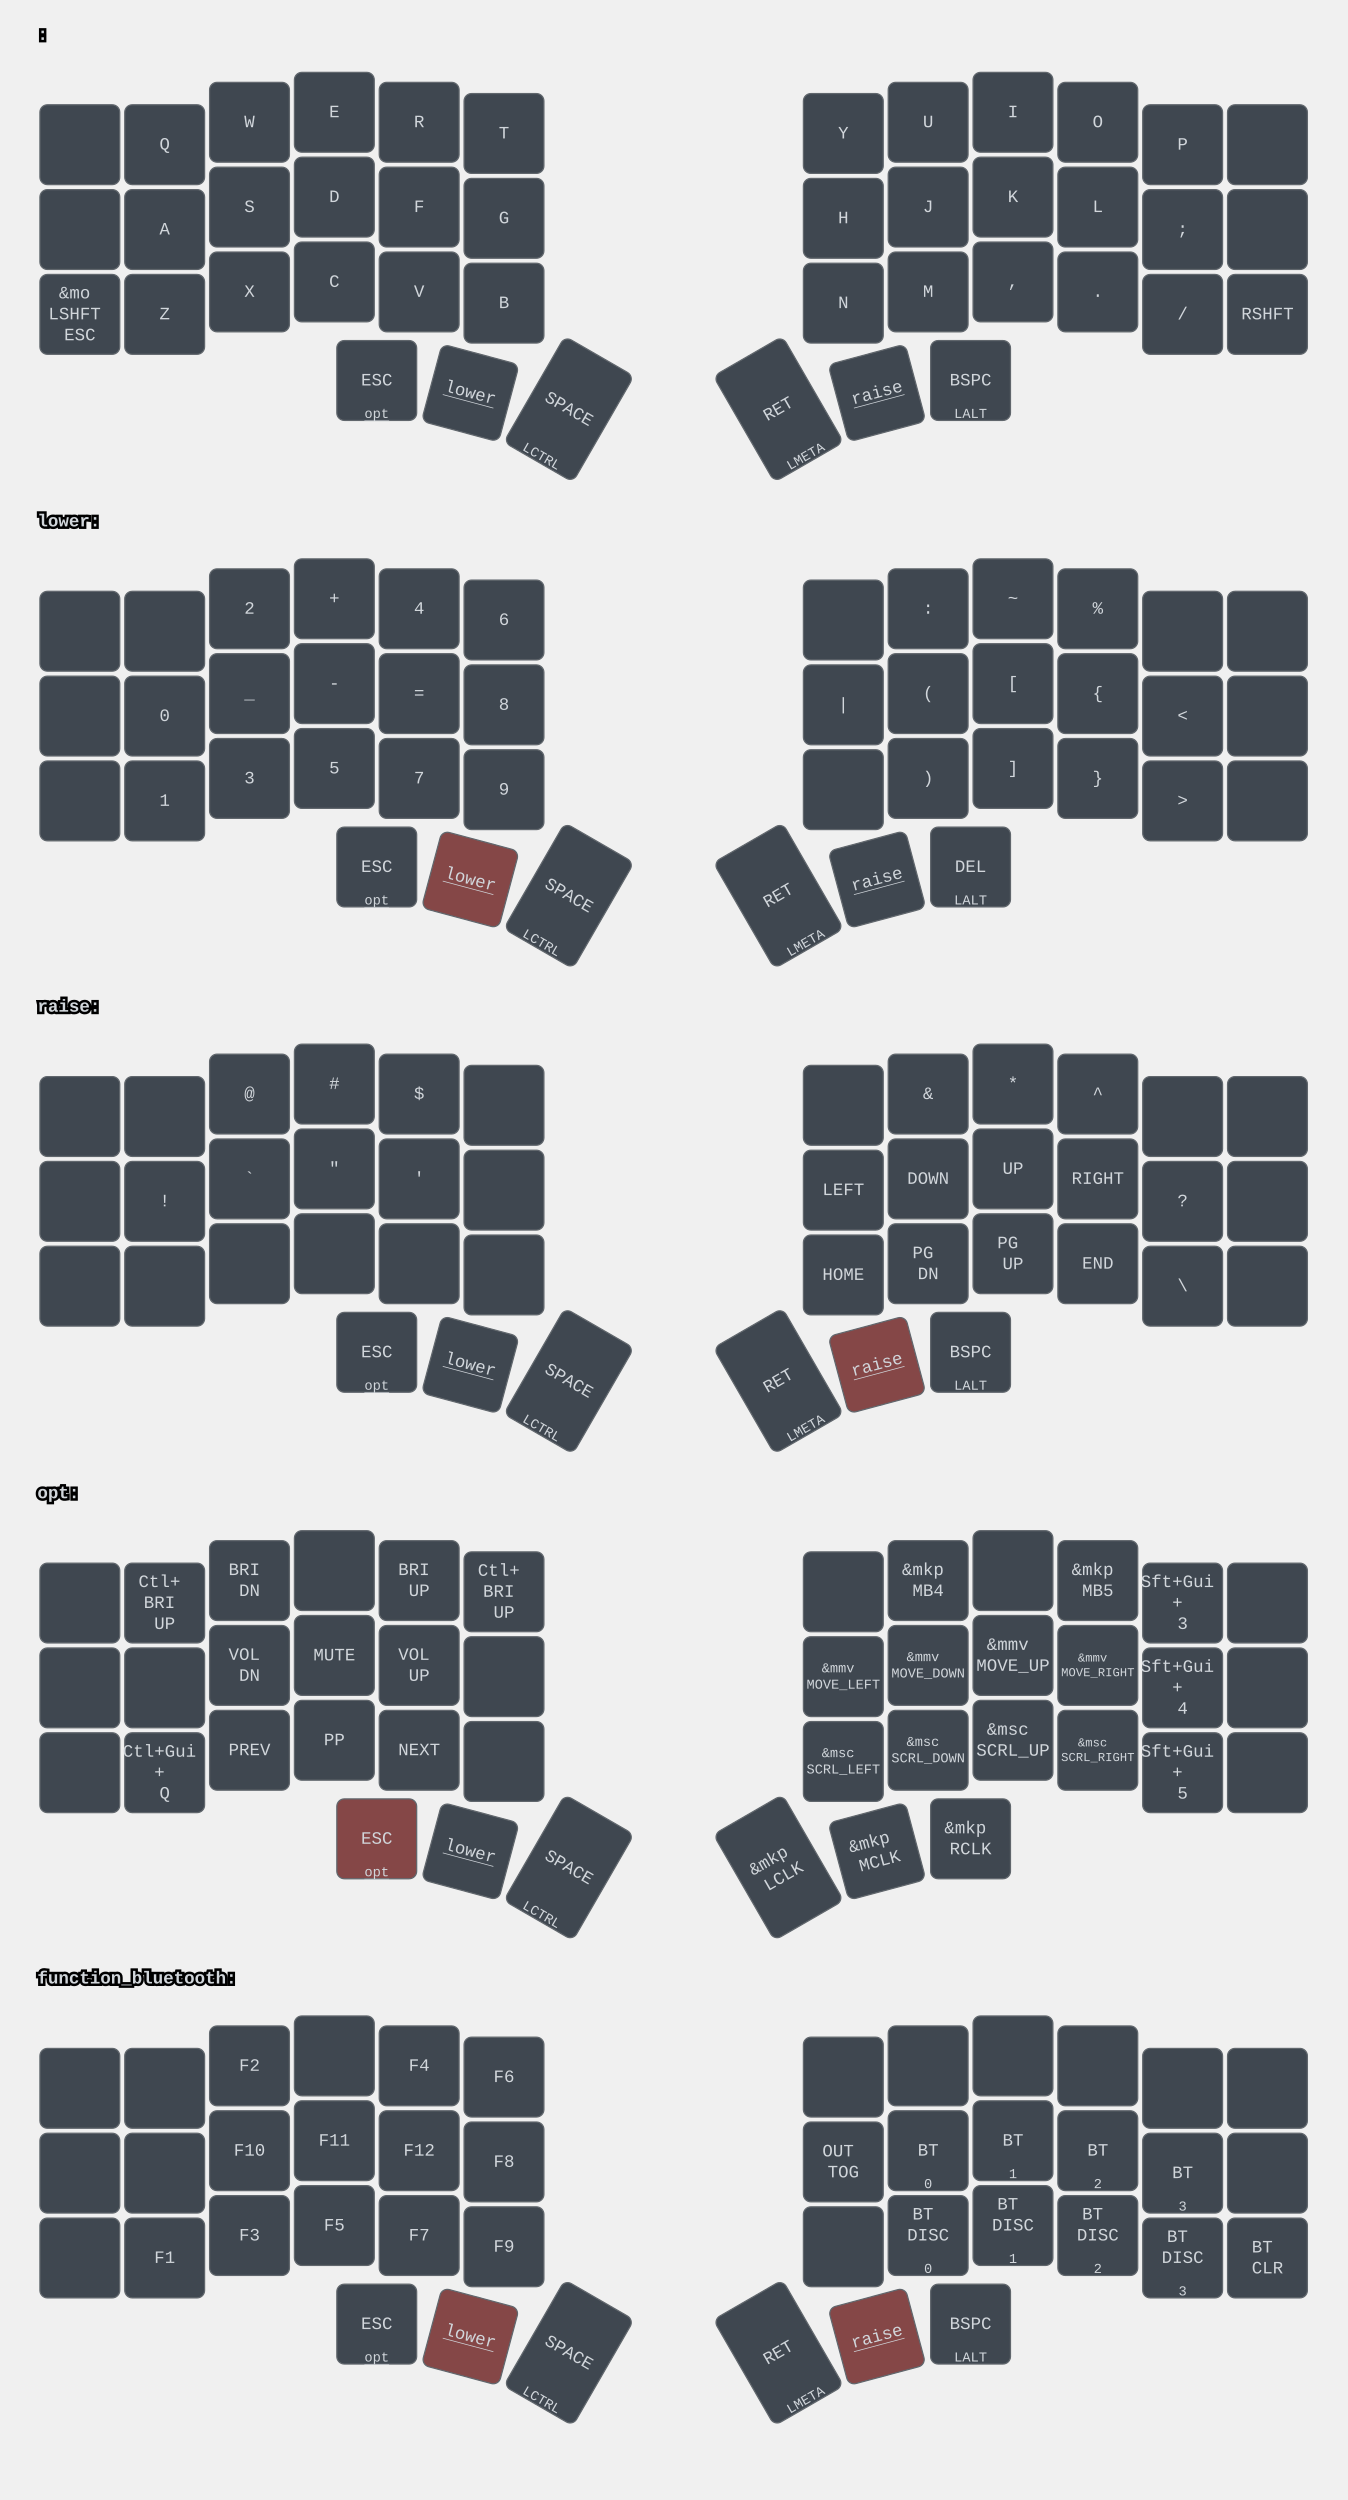
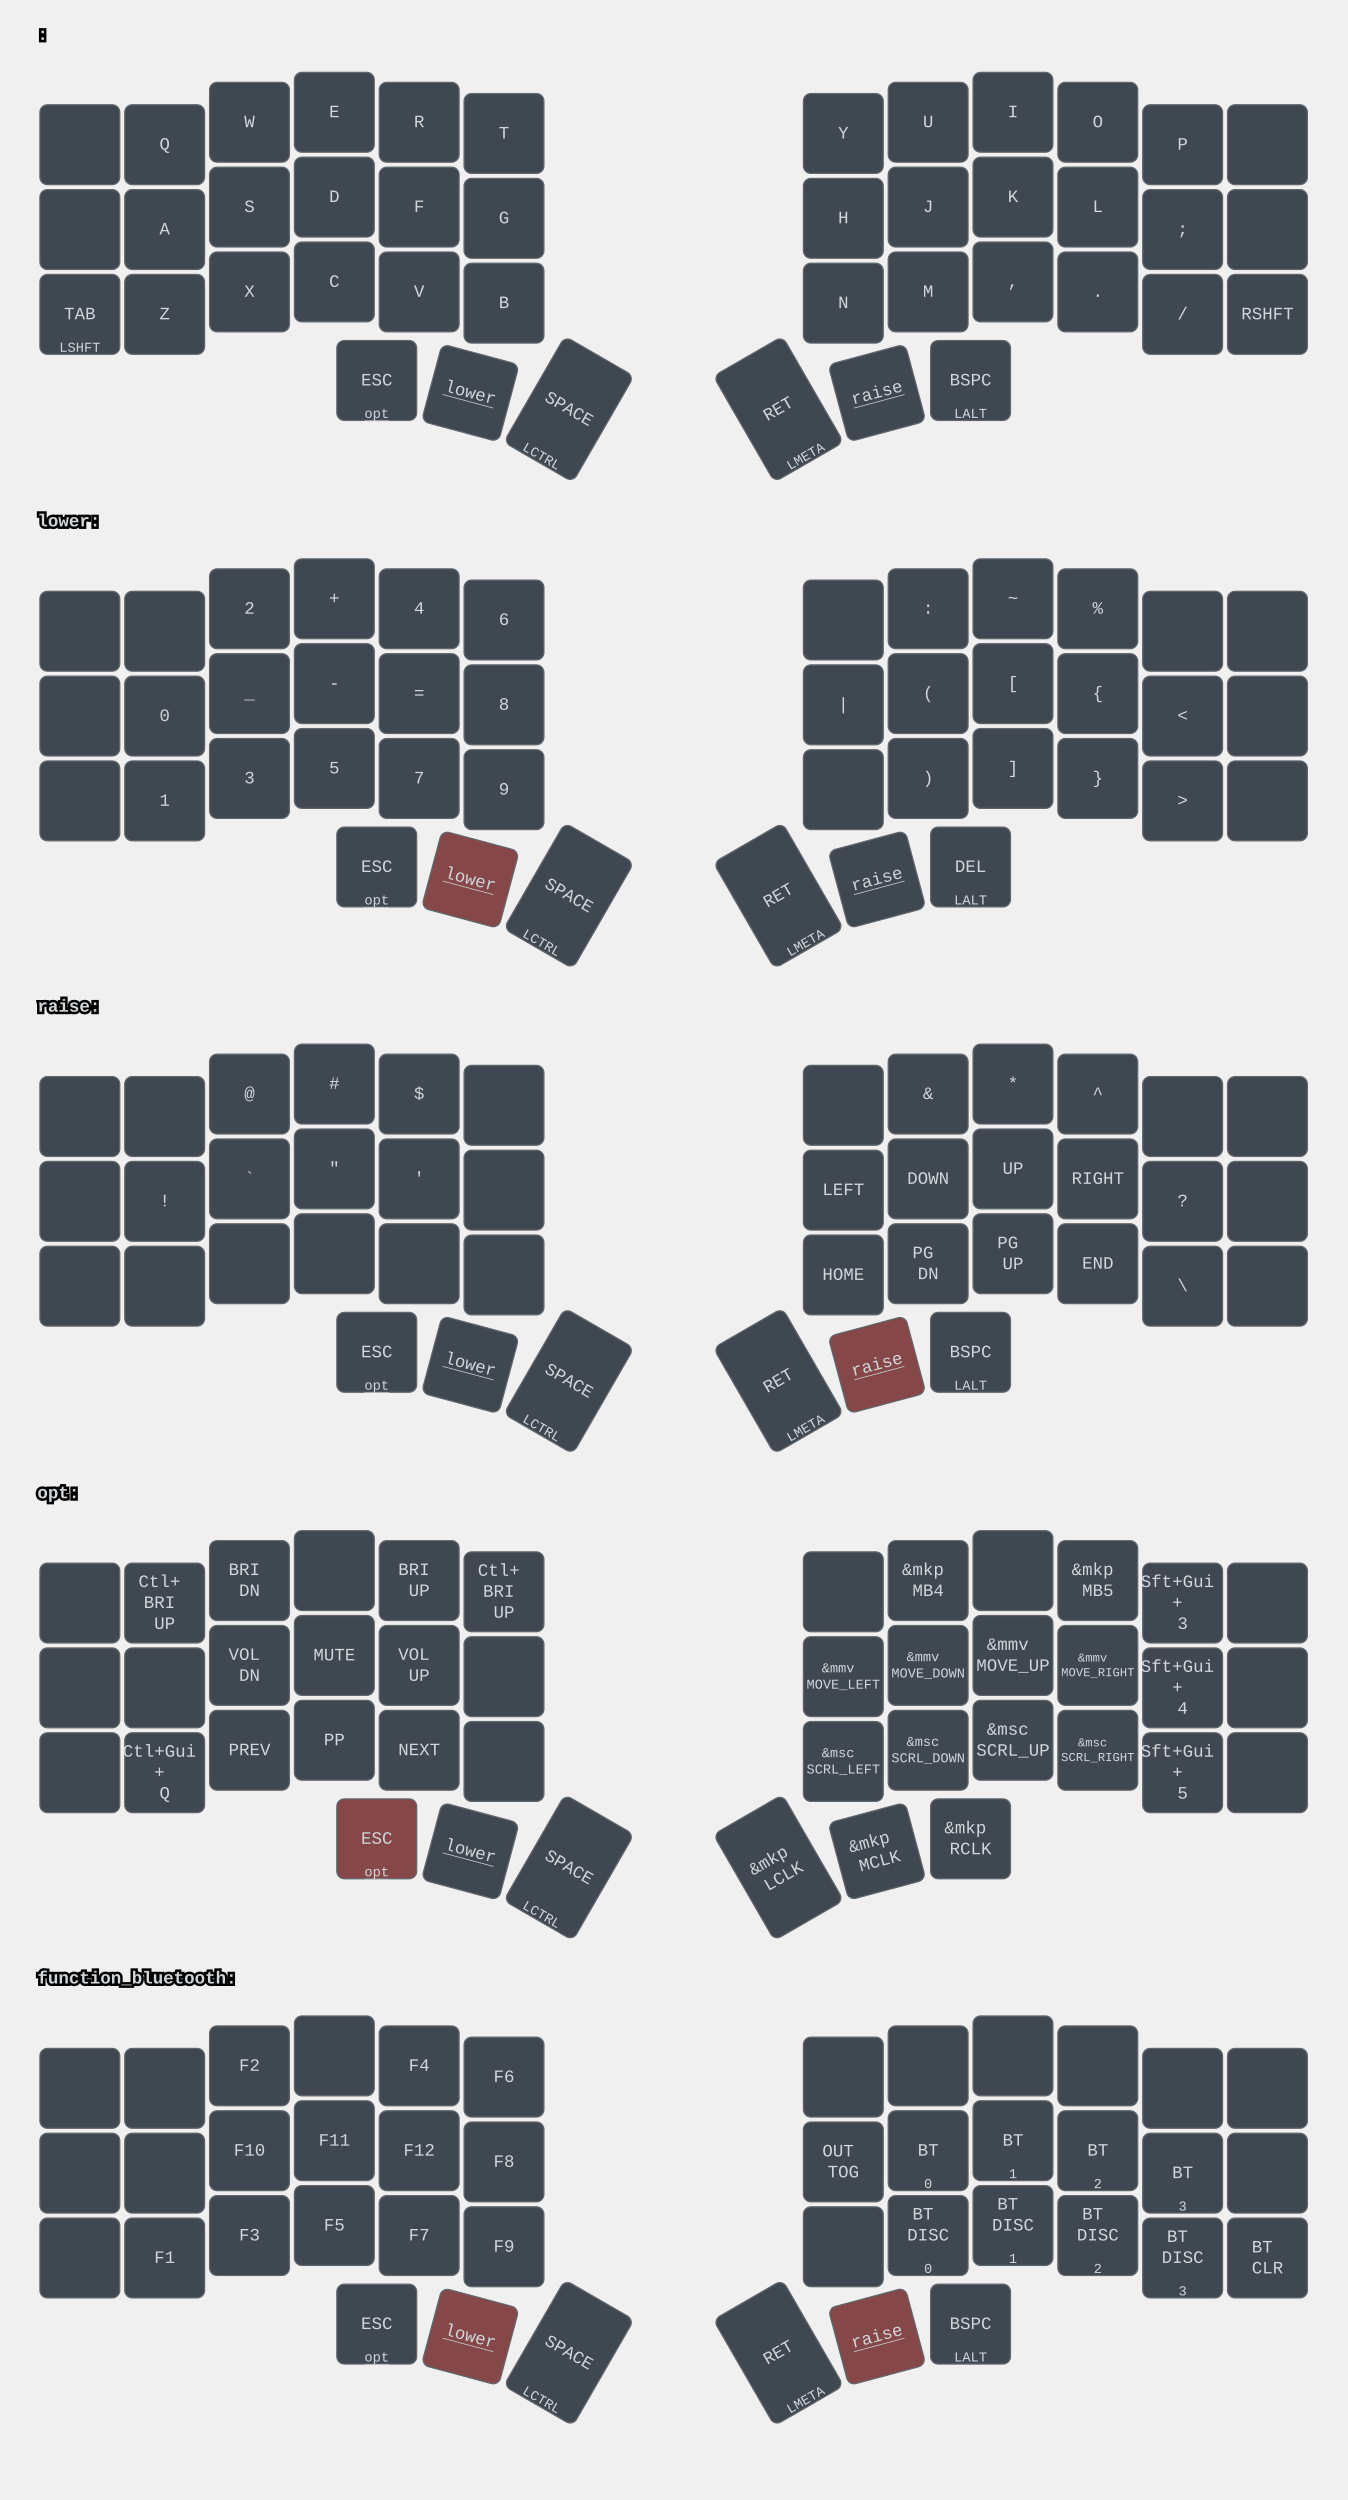
<svg xmlns="http://www.w3.org/2000/svg" width="1080" height="2004" viewBox="0 0 1080 2004" class="keymap">
  <style>/* inherit to force styles through use tags */
svg path {
    fill: inherit;
}

/* font and background color specifications */
svg.keymap {
    font-family: SFMono-Regular,Consolas,Liberation Mono,Menlo,monospace;
    font-size: 14px;
    font-kerning: normal;
    text-rendering: optimizeLegibility;
    fill: #24292e;
}

/* default key styling */
rect.key {
    fill: #f6f8fa;
}

rect.key, rect.combo {
    stroke: #c9cccf;
    stroke-width: 1;
}

/* default key side styling, only used is draw_key_sides is set */
rect.side {
    filter: brightness(90%);
}

/* color accent for combo boxes */
rect.combo, rect.combo-separate {
    fill: #cdf;
}

/* color accent for held keys */
rect.held, rect.combo.held {
    fill: #fdd;
}

/* color accent for ghost (optional) keys */
rect.ghost, rect.combo.ghost {
    stroke-dasharray: 4, 4;
    stroke-width: 2;
}

text {
    text-anchor: middle;
    dominant-baseline: middle;
}

/* styling for layer labels */
text.label {
    font-weight: bold;
    text-anchor: start;
    stroke: white;
    stroke-width: 4;
    paint-order: stroke;
}

/* styling for optional footer */
text.footer {
    text-anchor: end;
    dominant-baseline: auto;
    stroke: white;
    stroke-width: 4;
    paint-order: stroke;
}

/* styling for combo tap, and key non-tap label text */
text.combo, text.hold, text.shifted, text.left, text.right {
    font-size: 11px;
}

text.hold {
    text-anchor: middle;
    dominant-baseline: auto;
}

text.shifted {
    text-anchor: middle;
    dominant-baseline: hanging;
}

text.left {
    text-anchor: start;
}

text.right {
    text-anchor: end;
}

text.layer-activator {
    text-decoration: underline;
}

/* styling for hold/shifted label text in combo box */
text.combo.hold, text.combo.shifted, text.combo.left, text.combo.right {
    font-size: 8px;
}

/* lighter symbol for transparent keys */
text.trans {
    fill: #7b7e81;
}

/* styling for combo dendrons */
path.combo {
    stroke-width: 1;
    stroke: gray;
    fill: none;
}

/* Start Tabler Icons Cleanup */
/* cannot use height/width with glyphs */
.icon-tabler &gt; path {
    fill: inherit;
    stroke: inherit;
    stroke-width: 2;
}
/* hide tabler's default box */
.icon-tabler &gt; path[stroke="none"][fill="none"] {
    visibility: hidden;
}
/* End Tabler Icons Cleanup */

svg.keymap { fill: #d1d6db; }
rect.key { fill: #3f4750; }
rect.key, rect.combo { stroke: #60666c; }
rect.combo, rect.combo-separate { fill: #1f3d7a; }
rect.held, rect.combo.held { fill: #854747; }
text.label, text.footer { stroke: black; }
text.trans { fill: #7e8184; }
path.combo { stroke: #7f7f7f; }
</style>
  <g transform="translate(30, 0)" class="layer- ">
    <text x="0" y="28" class="label" id="x_x"> :</text>
    <g transform="translate(0, 56)">
      <g transform="translate(34, 60)" class="key keypos-0">
        <rect rx="6" ry="6" x="-32" y="-32" width="64" height="64" class="key" />
      </g>
      <g transform="translate(102, 60)" class="key keypos-1">
        <rect rx="6" ry="6" x="-32" y="-32" width="64" height="64" class="key" />
        <text x="0" y="0" class="key tap">Q</text>
      </g>
      <g transform="translate(170, 42)" class="key keypos-2">
        <rect rx="6" ry="6" x="-32" y="-32" width="64" height="64" class="key" />
        <text x="0" y="0" class="key tap">W</text>
      </g>
      <g transform="translate(238, 34)" class="key keypos-3">
        <rect rx="6" ry="6" x="-32" y="-32" width="64" height="64" class="key" />
        <text x="0" y="0" class="key tap">E</text>
      </g>
      <g transform="translate(306, 42)" class="key keypos-4">
        <rect rx="6" ry="6" x="-32" y="-32" width="64" height="64" class="key" />
        <text x="0" y="0" class="key tap">R</text>
      </g>
      <g transform="translate(374, 51)" class="key keypos-5">
        <rect rx="6" ry="6" x="-32" y="-32" width="64" height="64" class="key" />
        <text x="0" y="0" class="key tap">T</text>
      </g>
      <g transform="translate(646, 51)" class="key keypos-6">
        <rect rx="6" ry="6" x="-32" y="-32" width="64" height="64" class="key" />
        <text x="0" y="0" class="key tap">Y</text>
      </g>
      <g transform="translate(714, 42)" class="key keypos-7">
        <rect rx="6" ry="6" x="-32" y="-32" width="64" height="64" class="key" />
        <text x="0" y="0" class="key tap">U</text>
      </g>
      <g transform="translate(782, 34)" class="key keypos-8">
        <rect rx="6" ry="6" x="-32" y="-32" width="64" height="64" class="key" />
        <text x="0" y="0" class="key tap">I</text>
      </g>
      <g transform="translate(850, 42)" class="key keypos-9">
        <rect rx="6" ry="6" x="-32" y="-32" width="64" height="64" class="key" />
        <text x="0" y="0" class="key tap">O</text>
      </g>
      <g transform="translate(918, 60)" class="key keypos-10">
        <rect rx="6" ry="6" x="-32" y="-32" width="64" height="64" class="key" />
        <text x="0" y="0" class="key tap">P</text>
      </g>
      <g transform="translate(986, 60)" class="key keypos-11">
        <rect rx="6" ry="6" x="-32" y="-32" width="64" height="64" class="key" />
      </g>
      <g transform="translate(34, 128)" class="key keypos-12">
        <rect rx="6" ry="6" x="-32" y="-32" width="64" height="64" class="key" />
      </g>
      <g transform="translate(102, 128)" class="key keypos-13">
        <rect rx="6" ry="6" x="-32" y="-32" width="64" height="64" class="key" />
        <text x="0" y="0" class="key tap">A</text>
      </g>
      <g transform="translate(170, 110)" class="key keypos-14">
        <rect rx="6" ry="6" x="-32" y="-32" width="64" height="64" class="key" />
        <text x="0" y="0" class="key tap">S</text>
      </g>
      <g transform="translate(238, 102)" class="key keypos-15">
        <rect rx="6" ry="6" x="-32" y="-32" width="64" height="64" class="key" />
        <text x="0" y="0" class="key tap">D</text>
      </g>
      <g transform="translate(306, 110)" class="key keypos-16">
        <rect rx="6" ry="6" x="-32" y="-32" width="64" height="64" class="key" />
        <text x="0" y="0" class="key tap">F</text>
      </g>
      <g transform="translate(374, 119)" class="key keypos-17">
        <rect rx="6" ry="6" x="-32" y="-32" width="64" height="64" class="key" />
        <text x="0" y="0" class="key tap">G</text>
      </g>
      <g transform="translate(646, 119)" class="key keypos-18">
        <rect rx="6" ry="6" x="-32" y="-32" width="64" height="64" class="key" />
        <text x="0" y="0" class="key tap">H</text>
      </g>
      <g transform="translate(714, 110)" class="key keypos-19">
        <rect rx="6" ry="6" x="-32" y="-32" width="64" height="64" class="key" />
        <text x="0" y="0" class="key tap">J</text>
      </g>
      <g transform="translate(782, 102)" class="key keypos-20">
        <rect rx="6" ry="6" x="-32" y="-32" width="64" height="64" class="key" />
        <text x="0" y="0" class="key tap">K</text>
      </g>
      <g transform="translate(850, 110)" class="key keypos-21">
        <rect rx="6" ry="6" x="-32" y="-32" width="64" height="64" class="key" />
        <text x="0" y="0" class="key tap">L</text>
      </g>
      <g transform="translate(918, 128)" class="key keypos-22">
        <rect rx="6" ry="6" x="-32" y="-32" width="64" height="64" class="key" />
        <text x="0" y="0" class="key tap">;</text>
      </g>
      <g transform="translate(986, 128)" class="key keypos-23">
        <rect rx="6" ry="6" x="-32" y="-32" width="64" height="64" class="key" />
      </g>
      <g transform="translate(34, 196)" class="key keypos-24">
        <rect rx="6" ry="6" x="-32" y="-32" width="64" height="64" class="key" />
-         <text x="0" y="0" class="key tap">
-           <tspan x="0" dy="-1.2em">&amp;mo</tspan>
-           <tspan x="0" dy="1.2em">LSHFT</tspan>
-           <tspan x="0" dy="1.2em">ESC</tspan>
-         </text>
+         <text x="0" y="0" class="key tap">TAB</text>
+         <text x="0" y="30" class="key hold">LSHFT</text>
      </g>
      <g transform="translate(102, 196)" class="key keypos-25">
        <rect rx="6" ry="6" x="-32" y="-32" width="64" height="64" class="key" />
        <text x="0" y="0" class="key tap">Z</text>
      </g>
      <g transform="translate(170, 178)" class="key keypos-26">
        <rect rx="6" ry="6" x="-32" y="-32" width="64" height="64" class="key" />
        <text x="0" y="0" class="key tap">X</text>
      </g>
      <g transform="translate(238, 170)" class="key keypos-27">
        <rect rx="6" ry="6" x="-32" y="-32" width="64" height="64" class="key" />
        <text x="0" y="0" class="key tap">C</text>
      </g>
      <g transform="translate(306, 178)" class="key keypos-28">
        <rect rx="6" ry="6" x="-32" y="-32" width="64" height="64" class="key" />
        <text x="0" y="0" class="key tap">V</text>
      </g>
      <g transform="translate(374, 187)" class="key keypos-29">
        <rect rx="6" ry="6" x="-32" y="-32" width="64" height="64" class="key" />
        <text x="0" y="0" class="key tap">B</text>
      </g>
      <g transform="translate(646, 187)" class="key keypos-30">
        <rect rx="6" ry="6" x="-32" y="-32" width="64" height="64" class="key" />
        <text x="0" y="0" class="key tap">N</text>
      </g>
      <g transform="translate(714, 178)" class="key keypos-31">
        <rect rx="6" ry="6" x="-32" y="-32" width="64" height="64" class="key" />
        <text x="0" y="0" class="key tap">M</text>
      </g>
      <g transform="translate(782, 170)" class="key keypos-32">
        <rect rx="6" ry="6" x="-32" y="-32" width="64" height="64" class="key" />
        <text x="0" y="0" class="key tap">,</text>
      </g>
      <g transform="translate(850, 178)" class="key keypos-33">
        <rect rx="6" ry="6" x="-32" y="-32" width="64" height="64" class="key" />
        <text x="0" y="0" class="key tap">.</text>
      </g>
      <g transform="translate(918, 196)" class="key keypos-34">
        <rect rx="6" ry="6" x="-32" y="-32" width="64" height="64" class="key" />
        <text x="0" y="0" class="key tap">/</text>
      </g>
      <g transform="translate(986, 196)" class="key keypos-35">
        <rect rx="6" ry="6" x="-32" y="-32" width="64" height="64" class="key" />
        <text x="0" y="0" class="key tap">RSHFT</text>
      </g>
      <g transform="translate(272, 249)" class="key keypos-36">
        <rect rx="6" ry="6" x="-32" y="-32" width="64" height="64" class="key" />
        <text x="0" y="0" class="key tap">ESC</text>
        <a href="#opt">
          <text x="0" y="30" class="key hold layer-activator">opt</text>
        </a>
      </g>
      <g transform="translate(347, 259) rotate(15.0)" class="key keypos-37">
        <rect rx="6" ry="6" x="-32" y="-32" width="64" height="64" class="key" />
        <a href="#lower">
          <text x="0" y="0" class="key tap layer-activator">lower</text>
        </a>
      </g>
      <g transform="translate(426, 272) rotate(30.0)" class="key keypos-38">
        <rect rx="6" ry="6" x="-32" y="-49" width="64" height="98" class="key" />
        <text x="0" y="0" class="key tap">SPACE</text>
        <text x="0" y="47" class="key hold">LCTRL</text>
      </g>
      <g transform="translate(594, 272) rotate(-30.0)" class="key keypos-39">
        <rect rx="6" ry="6" x="-32" y="-49" width="64" height="98" class="key" />
        <text x="0" y="0" class="key tap">RET</text>
        <text x="0" y="47" class="key hold">LMETA</text>
      </g>
      <g transform="translate(673, 259) rotate(-15.0)" class="key keypos-40">
        <rect rx="6" ry="6" x="-32" y="-32" width="64" height="64" class="key" />
        <a href="#raise">
          <text x="0" y="0" class="key tap layer-activator">raise</text>
        </a>
      </g>
      <g transform="translate(748, 249)" class="key keypos-41">
        <rect rx="6" ry="6" x="-32" y="-32" width="64" height="64" class="key" />
        <text x="0" y="0" class="key tap">BSPC</text>
        <text x="0" y="30" class="key hold">LALT</text>
      </g>
    </g>
  </g>
  <g transform="translate(30, 390)" class="layer-lower">
    <text x="0" y="28" class="label" id="lower">lower:</text>
    <g transform="translate(0, 56)">
      <g transform="translate(34, 60)" class="key keypos-0">
        <rect rx="6" ry="6" x="-32" y="-32" width="64" height="64" class="key" />
      </g>
      <g transform="translate(102, 60)" class="key keypos-1">
        <rect rx="6" ry="6" x="-32" y="-32" width="64" height="64" class="key" />
      </g>
      <g transform="translate(170, 42)" class="key keypos-2">
        <rect rx="6" ry="6" x="-32" y="-32" width="64" height="64" class="key" />
        <text x="0" y="0" class="key tap">2</text>
      </g>
      <g transform="translate(238, 34)" class="key keypos-3">
        <rect rx="6" ry="6" x="-32" y="-32" width="64" height="64" class="key" />
        <text x="0" y="0" class="key tap">+</text>
      </g>
      <g transform="translate(306, 42)" class="key keypos-4">
        <rect rx="6" ry="6" x="-32" y="-32" width="64" height="64" class="key" />
        <text x="0" y="0" class="key tap">4</text>
      </g>
      <g transform="translate(374, 51)" class="key keypos-5">
        <rect rx="6" ry="6" x="-32" y="-32" width="64" height="64" class="key" />
        <text x="0" y="0" class="key tap">6</text>
      </g>
      <g transform="translate(646, 51)" class="key keypos-6">
        <rect rx="6" ry="6" x="-32" y="-32" width="64" height="64" class="key" />
      </g>
      <g transform="translate(714, 42)" class="key keypos-7">
        <rect rx="6" ry="6" x="-32" y="-32" width="64" height="64" class="key" />
        <text x="0" y="0" class="key tap">:</text>
      </g>
      <g transform="translate(782, 34)" class="key keypos-8">
        <rect rx="6" ry="6" x="-32" y="-32" width="64" height="64" class="key" />
        <text x="0" y="0" class="key tap">~</text>
      </g>
      <g transform="translate(850, 42)" class="key keypos-9">
        <rect rx="6" ry="6" x="-32" y="-32" width="64" height="64" class="key" />
        <text x="0" y="0" class="key tap">%</text>
      </g>
      <g transform="translate(918, 60)" class="key keypos-10">
        <rect rx="6" ry="6" x="-32" y="-32" width="64" height="64" class="key" />
      </g>
      <g transform="translate(986, 60)" class="key keypos-11">
        <rect rx="6" ry="6" x="-32" y="-32" width="64" height="64" class="key" />
      </g>
      <g transform="translate(34, 128)" class="key keypos-12">
        <rect rx="6" ry="6" x="-32" y="-32" width="64" height="64" class="key" />
      </g>
      <g transform="translate(102, 128)" class="key keypos-13">
        <rect rx="6" ry="6" x="-32" y="-32" width="64" height="64" class="key" />
        <text x="0" y="0" class="key tap">0</text>
      </g>
      <g transform="translate(170, 110)" class="key keypos-14">
        <rect rx="6" ry="6" x="-32" y="-32" width="64" height="64" class="key" />
        <text x="0" y="0" class="key tap">_</text>
      </g>
      <g transform="translate(238, 102)" class="key keypos-15">
        <rect rx="6" ry="6" x="-32" y="-32" width="64" height="64" class="key" />
        <text x="0" y="0" class="key tap">-</text>
      </g>
      <g transform="translate(306, 110)" class="key keypos-16">
        <rect rx="6" ry="6" x="-32" y="-32" width="64" height="64" class="key" />
        <text x="0" y="0" class="key tap">=</text>
      </g>
      <g transform="translate(374, 119)" class="key keypos-17">
        <rect rx="6" ry="6" x="-32" y="-32" width="64" height="64" class="key" />
        <text x="0" y="0" class="key tap">8</text>
      </g>
      <g transform="translate(646, 119)" class="key keypos-18">
        <rect rx="6" ry="6" x="-32" y="-32" width="64" height="64" class="key" />
        <text x="0" y="0" class="key tap">|</text>
      </g>
      <g transform="translate(714, 110)" class="key keypos-19">
        <rect rx="6" ry="6" x="-32" y="-32" width="64" height="64" class="key" />
        <text x="0" y="0" class="key tap">(</text>
      </g>
      <g transform="translate(782, 102)" class="key keypos-20">
        <rect rx="6" ry="6" x="-32" y="-32" width="64" height="64" class="key" />
        <text x="0" y="0" class="key tap">[</text>
      </g>
      <g transform="translate(850, 110)" class="key keypos-21">
        <rect rx="6" ry="6" x="-32" y="-32" width="64" height="64" class="key" />
        <text x="0" y="0" class="key tap">{</text>
      </g>
      <g transform="translate(918, 128)" class="key keypos-22">
        <rect rx="6" ry="6" x="-32" y="-32" width="64" height="64" class="key" />
        <text x="0" y="0" class="key tap">&lt;</text>
      </g>
      <g transform="translate(986, 128)" class="key keypos-23">
        <rect rx="6" ry="6" x="-32" y="-32" width="64" height="64" class="key" />
      </g>
      <g transform="translate(34, 196)" class="key keypos-24">
        <rect rx="6" ry="6" x="-32" y="-32" width="64" height="64" class="key" />
      </g>
      <g transform="translate(102, 196)" class="key keypos-25">
        <rect rx="6" ry="6" x="-32" y="-32" width="64" height="64" class="key" />
        <text x="0" y="0" class="key tap">1</text>
      </g>
      <g transform="translate(170, 178)" class="key keypos-26">
        <rect rx="6" ry="6" x="-32" y="-32" width="64" height="64" class="key" />
        <text x="0" y="0" class="key tap">3</text>
      </g>
      <g transform="translate(238, 170)" class="key keypos-27">
        <rect rx="6" ry="6" x="-32" y="-32" width="64" height="64" class="key" />
        <text x="0" y="0" class="key tap">5</text>
      </g>
      <g transform="translate(306, 178)" class="key keypos-28">
        <rect rx="6" ry="6" x="-32" y="-32" width="64" height="64" class="key" />
        <text x="0" y="0" class="key tap">7</text>
      </g>
      <g transform="translate(374, 187)" class="key keypos-29">
        <rect rx="6" ry="6" x="-32" y="-32" width="64" height="64" class="key" />
        <text x="0" y="0" class="key tap">9</text>
      </g>
      <g transform="translate(646, 187)" class="key keypos-30">
        <rect rx="6" ry="6" x="-32" y="-32" width="64" height="64" class="key" />
      </g>
      <g transform="translate(714, 178)" class="key keypos-31">
        <rect rx="6" ry="6" x="-32" y="-32" width="64" height="64" class="key" />
        <text x="0" y="0" class="key tap">)</text>
      </g>
      <g transform="translate(782, 170)" class="key keypos-32">
        <rect rx="6" ry="6" x="-32" y="-32" width="64" height="64" class="key" />
        <text x="0" y="0" class="key tap">]</text>
      </g>
      <g transform="translate(850, 178)" class="key keypos-33">
        <rect rx="6" ry="6" x="-32" y="-32" width="64" height="64" class="key" />
        <text x="0" y="0" class="key tap">}</text>
      </g>
      <g transform="translate(918, 196)" class="key keypos-34">
        <rect rx="6" ry="6" x="-32" y="-32" width="64" height="64" class="key" />
        <text x="0" y="0" class="key tap">&gt;</text>
      </g>
      <g transform="translate(986, 196)" class="key keypos-35">
        <rect rx="6" ry="6" x="-32" y="-32" width="64" height="64" class="key" />
      </g>
      <g transform="translate(272, 249)" class="key keypos-36">
        <rect rx="6" ry="6" x="-32" y="-32" width="64" height="64" class="key" />
        <text x="0" y="0" class="key tap">ESC</text>
        <a href="#opt">
          <text x="0" y="30" class="key hold layer-activator">opt</text>
        </a>
      </g>
      <g transform="translate(347, 259) rotate(15.0)" class="key held keypos-37">
        <rect rx="6" ry="6" x="-32" y="-32" width="64" height="64" class="key held" />
        <a href="#lower">
          <text x="0" y="0" class="key held tap layer-activator">lower</text>
        </a>
      </g>
      <g transform="translate(426, 272) rotate(30.0)" class="key keypos-38">
        <rect rx="6" ry="6" x="-32" y="-49" width="64" height="98" class="key" />
        <text x="0" y="0" class="key tap">SPACE</text>
        <text x="0" y="47" class="key hold">LCTRL</text>
      </g>
      <g transform="translate(594, 272) rotate(-30.0)" class="key keypos-39">
        <rect rx="6" ry="6" x="-32" y="-49" width="64" height="98" class="key" />
        <text x="0" y="0" class="key tap">RET</text>
        <text x="0" y="47" class="key hold">LMETA</text>
      </g>
      <g transform="translate(673, 259) rotate(-15.0)" class="key keypos-40">
        <rect rx="6" ry="6" x="-32" y="-32" width="64" height="64" class="key" />
        <a href="#raise">
          <text x="0" y="0" class="key tap layer-activator">raise</text>
        </a>
      </g>
      <g transform="translate(748, 249)" class="key keypos-41">
        <rect rx="6" ry="6" x="-32" y="-32" width="64" height="64" class="key" />
        <text x="0" y="0" class="key tap">DEL</text>
        <text x="0" y="30" class="key hold">LALT</text>
      </g>
    </g>
  </g>
  <g transform="translate(30, 779)" class="layer-raise">
    <text x="0" y="28" class="label" id="raise">raise:</text>
    <g transform="translate(0, 56)">
      <g transform="translate(34, 60)" class="key keypos-0">
        <rect rx="6" ry="6" x="-32" y="-32" width="64" height="64" class="key" />
      </g>
      <g transform="translate(102, 60)" class="key keypos-1">
        <rect rx="6" ry="6" x="-32" y="-32" width="64" height="64" class="key" />
      </g>
      <g transform="translate(170, 42)" class="key keypos-2">
        <rect rx="6" ry="6" x="-32" y="-32" width="64" height="64" class="key" />
        <text x="0" y="0" class="key tap">@</text>
      </g>
      <g transform="translate(238, 34)" class="key keypos-3">
        <rect rx="6" ry="6" x="-32" y="-32" width="64" height="64" class="key" />
        <text x="0" y="0" class="key tap">#</text>
      </g>
      <g transform="translate(306, 42)" class="key keypos-4">
        <rect rx="6" ry="6" x="-32" y="-32" width="64" height="64" class="key" />
        <text x="0" y="0" class="key tap">$</text>
      </g>
      <g transform="translate(374, 51)" class="key keypos-5">
        <rect rx="6" ry="6" x="-32" y="-32" width="64" height="64" class="key" />
      </g>
      <g transform="translate(646, 51)" class="key keypos-6">
        <rect rx="6" ry="6" x="-32" y="-32" width="64" height="64" class="key" />
      </g>
      <g transform="translate(714, 42)" class="key keypos-7">
        <rect rx="6" ry="6" x="-32" y="-32" width="64" height="64" class="key" />
        <text x="0" y="0" class="key tap">&amp;</text>
      </g>
      <g transform="translate(782, 34)" class="key keypos-8">
        <rect rx="6" ry="6" x="-32" y="-32" width="64" height="64" class="key" />
        <text x="0" y="0" class="key tap">*</text>
      </g>
      <g transform="translate(850, 42)" class="key keypos-9">
        <rect rx="6" ry="6" x="-32" y="-32" width="64" height="64" class="key" />
        <text x="0" y="0" class="key tap">^</text>
      </g>
      <g transform="translate(918, 60)" class="key keypos-10">
        <rect rx="6" ry="6" x="-32" y="-32" width="64" height="64" class="key" />
      </g>
      <g transform="translate(986, 60)" class="key keypos-11">
        <rect rx="6" ry="6" x="-32" y="-32" width="64" height="64" class="key" />
      </g>
      <g transform="translate(34, 128)" class="key keypos-12">
        <rect rx="6" ry="6" x="-32" y="-32" width="64" height="64" class="key" />
      </g>
      <g transform="translate(102, 128)" class="key keypos-13">
        <rect rx="6" ry="6" x="-32" y="-32" width="64" height="64" class="key" />
        <text x="0" y="0" class="key tap">!</text>
      </g>
      <g transform="translate(170, 110)" class="key keypos-14">
        <rect rx="6" ry="6" x="-32" y="-32" width="64" height="64" class="key" />
        <text x="0" y="0" class="key tap">`</text>
      </g>
      <g transform="translate(238, 102)" class="key keypos-15">
        <rect rx="6" ry="6" x="-32" y="-32" width="64" height="64" class="key" />
        <text x="0" y="0" class="key tap">"</text>
      </g>
      <g transform="translate(306, 110)" class="key keypos-16">
        <rect rx="6" ry="6" x="-32" y="-32" width="64" height="64" class="key" />
        <text x="0" y="0" class="key tap">'</text>
      </g>
      <g transform="translate(374, 119)" class="key keypos-17">
        <rect rx="6" ry="6" x="-32" y="-32" width="64" height="64" class="key" />
      </g>
      <g transform="translate(646, 119)" class="key keypos-18">
        <rect rx="6" ry="6" x="-32" y="-32" width="64" height="64" class="key" />
        <text x="0" y="0" class="key tap">LEFT</text>
      </g>
      <g transform="translate(714, 110)" class="key keypos-19">
        <rect rx="6" ry="6" x="-32" y="-32" width="64" height="64" class="key" />
        <text x="0" y="0" class="key tap">DOWN</text>
      </g>
      <g transform="translate(782, 102)" class="key keypos-20">
        <rect rx="6" ry="6" x="-32" y="-32" width="64" height="64" class="key" />
        <text x="0" y="0" class="key tap">UP</text>
      </g>
      <g transform="translate(850, 110)" class="key keypos-21">
        <rect rx="6" ry="6" x="-32" y="-32" width="64" height="64" class="key" />
        <text x="0" y="0" class="key tap">RIGHT</text>
      </g>
      <g transform="translate(918, 128)" class="key keypos-22">
        <rect rx="6" ry="6" x="-32" y="-32" width="64" height="64" class="key" />
        <text x="0" y="0" class="key tap">?</text>
      </g>
      <g transform="translate(986, 128)" class="key keypos-23">
        <rect rx="6" ry="6" x="-32" y="-32" width="64" height="64" class="key" />
      </g>
      <g transform="translate(34, 196)" class="key keypos-24">
        <rect rx="6" ry="6" x="-32" y="-32" width="64" height="64" class="key" />
      </g>
      <g transform="translate(102, 196)" class="key keypos-25">
        <rect rx="6" ry="6" x="-32" y="-32" width="64" height="64" class="key" />
      </g>
      <g transform="translate(170, 178)" class="key keypos-26">
        <rect rx="6" ry="6" x="-32" y="-32" width="64" height="64" class="key" />
      </g>
      <g transform="translate(238, 170)" class="key keypos-27">
        <rect rx="6" ry="6" x="-32" y="-32" width="64" height="64" class="key" />
      </g>
      <g transform="translate(306, 178)" class="key keypos-28">
        <rect rx="6" ry="6" x="-32" y="-32" width="64" height="64" class="key" />
      </g>
      <g transform="translate(374, 187)" class="key keypos-29">
        <rect rx="6" ry="6" x="-32" y="-32" width="64" height="64" class="key" />
      </g>
      <g transform="translate(646, 187)" class="key keypos-30">
        <rect rx="6" ry="6" x="-32" y="-32" width="64" height="64" class="key" />
        <text x="0" y="0" class="key tap">HOME</text>
      </g>
      <g transform="translate(714, 178)" class="key keypos-31">
        <rect rx="6" ry="6" x="-32" y="-32" width="64" height="64" class="key" />
        <text x="0" y="0" class="key tap">
          <tspan x="0" dy="-0.6em">PG</tspan>
          <tspan x="0" dy="1.2em">DN</tspan>
        </text>
      </g>
      <g transform="translate(782, 170)" class="key keypos-32">
        <rect rx="6" ry="6" x="-32" y="-32" width="64" height="64" class="key" />
        <text x="0" y="0" class="key tap">
          <tspan x="0" dy="-0.6em">PG</tspan>
          <tspan x="0" dy="1.2em">UP</tspan>
        </text>
      </g>
      <g transform="translate(850, 178)" class="key keypos-33">
        <rect rx="6" ry="6" x="-32" y="-32" width="64" height="64" class="key" />
        <text x="0" y="0" class="key tap">END</text>
      </g>
      <g transform="translate(918, 196)" class="key keypos-34">
        <rect rx="6" ry="6" x="-32" y="-32" width="64" height="64" class="key" />
        <text x="0" y="0" class="key tap">\</text>
      </g>
      <g transform="translate(986, 196)" class="key keypos-35">
        <rect rx="6" ry="6" x="-32" y="-32" width="64" height="64" class="key" />
      </g>
      <g transform="translate(272, 249)" class="key keypos-36">
        <rect rx="6" ry="6" x="-32" y="-32" width="64" height="64" class="key" />
        <text x="0" y="0" class="key tap">ESC</text>
        <a href="#opt">
          <text x="0" y="30" class="key hold layer-activator">opt</text>
        </a>
      </g>
      <g transform="translate(347, 259) rotate(15.0)" class="key keypos-37">
        <rect rx="6" ry="6" x="-32" y="-32" width="64" height="64" class="key" />
        <a href="#lower">
          <text x="0" y="0" class="key tap layer-activator">lower</text>
        </a>
      </g>
      <g transform="translate(426, 272) rotate(30.0)" class="key keypos-38">
        <rect rx="6" ry="6" x="-32" y="-49" width="64" height="98" class="key" />
        <text x="0" y="0" class="key tap">SPACE</text>
        <text x="0" y="47" class="key hold">LCTRL</text>
      </g>
      <g transform="translate(594, 272) rotate(-30.0)" class="key keypos-39">
        <rect rx="6" ry="6" x="-32" y="-49" width="64" height="98" class="key" />
        <text x="0" y="0" class="key tap">RET</text>
        <text x="0" y="47" class="key hold">LMETA</text>
      </g>
      <g transform="translate(673, 259) rotate(-15.0)" class="key held keypos-40">
        <rect rx="6" ry="6" x="-32" y="-32" width="64" height="64" class="key held" />
        <a href="#raise">
          <text x="0" y="0" class="key held tap layer-activator">raise</text>
        </a>
      </g>
      <g transform="translate(748, 249)" class="key keypos-41">
        <rect rx="6" ry="6" x="-32" y="-32" width="64" height="64" class="key" />
        <text x="0" y="0" class="key tap">BSPC</text>
        <text x="0" y="30" class="key hold">LALT</text>
      </g>
    </g>
  </g>
  <g transform="translate(30, 1169)" class="layer-opt">
    <text x="0" y="28" class="label" id="opt">opt:</text>
    <g transform="translate(0, 56)">
      <g transform="translate(34, 60)" class="key keypos-0">
        <rect rx="6" ry="6" x="-32" y="-32" width="64" height="64" class="key" />
      </g>
      <g transform="translate(102, 60)" class="key keypos-1">
        <rect rx="6" ry="6" x="-32" y="-32" width="64" height="64" class="key" />
        <text x="0" y="0" class="key tap">
          <tspan x="0" dy="-1.2em">Ctl+</tspan>
          <tspan x="0" dy="1.2em">BRI</tspan>
          <tspan x="0" dy="1.2em">UP</tspan>
        </text>
      </g>
      <g transform="translate(170, 42)" class="key keypos-2">
        <rect rx="6" ry="6" x="-32" y="-32" width="64" height="64" class="key" />
        <text x="0" y="0" class="key tap">
          <tspan x="0" dy="-0.6em">BRI</tspan>
          <tspan x="0" dy="1.2em">DN</tspan>
        </text>
      </g>
      <g transform="translate(238, 34)" class="key keypos-3">
        <rect rx="6" ry="6" x="-32" y="-32" width="64" height="64" class="key" />
      </g>
      <g transform="translate(306, 42)" class="key keypos-4">
        <rect rx="6" ry="6" x="-32" y="-32" width="64" height="64" class="key" />
        <text x="0" y="0" class="key tap">
          <tspan x="0" dy="-0.6em">BRI</tspan>
          <tspan x="0" dy="1.2em">UP</tspan>
        </text>
      </g>
      <g transform="translate(374, 51)" class="key keypos-5">
        <rect rx="6" ry="6" x="-32" y="-32" width="64" height="64" class="key" />
        <text x="0" y="0" class="key tap">
          <tspan x="0" dy="-1.2em">Ctl+</tspan>
          <tspan x="0" dy="1.2em">BRI</tspan>
          <tspan x="0" dy="1.2em">UP</tspan>
        </text>
      </g>
      <g transform="translate(646, 51)" class="key keypos-6">
        <rect rx="6" ry="6" x="-32" y="-32" width="64" height="64" class="key" />
      </g>
      <g transform="translate(714, 42)" class="key keypos-7">
        <rect rx="6" ry="6" x="-32" y="-32" width="64" height="64" class="key" />
        <text x="0" y="0" class="key tap">
          <tspan x="0" dy="-0.6em">&amp;mkp</tspan>
          <tspan x="0" dy="1.2em">MB4</tspan>
        </text>
      </g>
      <g transform="translate(782, 34)" class="key keypos-8">
        <rect rx="6" ry="6" x="-32" y="-32" width="64" height="64" class="key" />
      </g>
      <g transform="translate(850, 42)" class="key keypos-9">
        <rect rx="6" ry="6" x="-32" y="-32" width="64" height="64" class="key" />
        <text x="0" y="0" class="key tap">
          <tspan x="0" dy="-0.6em">&amp;mkp</tspan>
          <tspan x="0" dy="1.2em">MB5</tspan>
        </text>
      </g>
      <g transform="translate(918, 60)" class="key keypos-10">
        <rect rx="6" ry="6" x="-32" y="-32" width="64" height="64" class="key" />
        <text x="0" y="0" class="key tap">
          <tspan x="0" dy="-1.2em">Sft+Gui</tspan>
          <tspan x="0" dy="1.2em">+</tspan>
          <tspan x="0" dy="1.2em">3</tspan>
        </text>
      </g>
      <g transform="translate(986, 60)" class="key keypos-11">
        <rect rx="6" ry="6" x="-32" y="-32" width="64" height="64" class="key" />
      </g>
      <g transform="translate(34, 128)" class="key keypos-12">
        <rect rx="6" ry="6" x="-32" y="-32" width="64" height="64" class="key" />
      </g>
      <g transform="translate(102, 128)" class="key keypos-13">
        <rect rx="6" ry="6" x="-32" y="-32" width="64" height="64" class="key" />
      </g>
      <g transform="translate(170, 110)" class="key keypos-14">
        <rect rx="6" ry="6" x="-32" y="-32" width="64" height="64" class="key" />
        <text x="0" y="0" class="key tap">
          <tspan x="0" dy="-0.6em">VOL</tspan>
          <tspan x="0" dy="1.2em">DN</tspan>
        </text>
      </g>
      <g transform="translate(238, 102)" class="key keypos-15">
        <rect rx="6" ry="6" x="-32" y="-32" width="64" height="64" class="key" />
        <text x="0" y="0" class="key tap">MUTE</text>
      </g>
      <g transform="translate(306, 110)" class="key keypos-16">
        <rect rx="6" ry="6" x="-32" y="-32" width="64" height="64" class="key" />
        <text x="0" y="0" class="key tap">
          <tspan x="0" dy="-0.6em">VOL</tspan>
          <tspan x="0" dy="1.2em">UP</tspan>
        </text>
      </g>
      <g transform="translate(374, 119)" class="key keypos-17">
        <rect rx="6" ry="6" x="-32" y="-32" width="64" height="64" class="key" />
      </g>
      <g transform="translate(646, 119)" class="key keypos-18">
        <rect rx="6" ry="6" x="-32" y="-32" width="64" height="64" class="key" />
        <text x="0" y="0" class="key tap">
          <tspan x="0" dy="-0.6em" style="font-size: 78%">&amp;mmv</tspan>
          <tspan x="0" dy="1.2em" style="font-size: 78%">MOVE_LEFT</tspan>
        </text>
      </g>
      <g transform="translate(714, 110)" class="key keypos-19">
        <rect rx="6" ry="6" x="-32" y="-32" width="64" height="64" class="key" />
        <text x="0" y="0" class="key tap">
          <tspan x="0" dy="-0.6em" style="font-size: 78%">&amp;mmv</tspan>
          <tspan x="0" dy="1.2em" style="font-size: 78%">MOVE_DOWN</tspan>
        </text>
      </g>
      <g transform="translate(782, 102)" class="key keypos-20">
        <rect rx="6" ry="6" x="-32" y="-32" width="64" height="64" class="key" />
        <text x="0" y="0" class="key tap">
          <tspan x="0" dy="-0.6em">&amp;mmv</tspan>
          <tspan x="0" dy="1.2em">MOVE_UP</tspan>
        </text>
      </g>
      <g transform="translate(850, 110)" class="key keypos-21">
        <rect rx="6" ry="6" x="-32" y="-32" width="64" height="64" class="key" />
        <text x="0" y="0" class="key tap">
          <tspan x="0" dy="-0.6em" style="font-size: 70%">&amp;mmv</tspan>
          <tspan x="0" dy="1.2em" style="font-size: 70%">MOVE_RIGHT</tspan>
        </text>
      </g>
      <g transform="translate(918, 128)" class="key keypos-22">
        <rect rx="6" ry="6" x="-32" y="-32" width="64" height="64" class="key" />
        <text x="0" y="0" class="key tap">
          <tspan x="0" dy="-1.2em">Sft+Gui</tspan>
          <tspan x="0" dy="1.2em">+</tspan>
          <tspan x="0" dy="1.2em">4</tspan>
        </text>
      </g>
      <g transform="translate(986, 128)" class="key keypos-23">
        <rect rx="6" ry="6" x="-32" y="-32" width="64" height="64" class="key" />
      </g>
      <g transform="translate(34, 196)" class="key keypos-24">
        <rect rx="6" ry="6" x="-32" y="-32" width="64" height="64" class="key" />
      </g>
      <g transform="translate(102, 196)" class="key keypos-25">
        <rect rx="6" ry="6" x="-32" y="-32" width="64" height="64" class="key" />
        <text x="0" y="0" class="key tap">
          <tspan x="0" dy="-1.2em">Ctl+Gui</tspan>
          <tspan x="0" dy="1.2em">+</tspan>
          <tspan x="0" dy="1.2em">Q</tspan>
        </text>
      </g>
      <g transform="translate(170, 178)" class="key keypos-26">
        <rect rx="6" ry="6" x="-32" y="-32" width="64" height="64" class="key" />
        <text x="0" y="0" class="key tap">PREV</text>
      </g>
      <g transform="translate(238, 170)" class="key keypos-27">
        <rect rx="6" ry="6" x="-32" y="-32" width="64" height="64" class="key" />
        <text x="0" y="0" class="key tap">PP</text>
      </g>
      <g transform="translate(306, 178)" class="key keypos-28">
        <rect rx="6" ry="6" x="-32" y="-32" width="64" height="64" class="key" />
        <text x="0" y="0" class="key tap">NEXT</text>
      </g>
      <g transform="translate(374, 187)" class="key keypos-29">
        <rect rx="6" ry="6" x="-32" y="-32" width="64" height="64" class="key" />
      </g>
      <g transform="translate(646, 187)" class="key keypos-30">
        <rect rx="6" ry="6" x="-32" y="-32" width="64" height="64" class="key" />
        <text x="0" y="0" class="key tap">
          <tspan x="0" dy="-0.6em" style="font-size: 78%">&amp;msc</tspan>
          <tspan x="0" dy="1.2em" style="font-size: 78%">SCRL_LEFT</tspan>
        </text>
      </g>
      <g transform="translate(714, 178)" class="key keypos-31">
        <rect rx="6" ry="6" x="-32" y="-32" width="64" height="64" class="key" />
        <text x="0" y="0" class="key tap">
          <tspan x="0" dy="-0.6em" style="font-size: 78%">&amp;msc</tspan>
          <tspan x="0" dy="1.2em" style="font-size: 78%">SCRL_DOWN</tspan>
        </text>
      </g>
      <g transform="translate(782, 170)" class="key keypos-32">
        <rect rx="6" ry="6" x="-32" y="-32" width="64" height="64" class="key" />
        <text x="0" y="0" class="key tap">
          <tspan x="0" dy="-0.6em">&amp;msc</tspan>
          <tspan x="0" dy="1.2em">SCRL_UP</tspan>
        </text>
      </g>
      <g transform="translate(850, 178)" class="key keypos-33">
        <rect rx="6" ry="6" x="-32" y="-32" width="64" height="64" class="key" />
        <text x="0" y="0" class="key tap">
          <tspan x="0" dy="-0.6em" style="font-size: 70%">&amp;msc</tspan>
          <tspan x="0" dy="1.2em" style="font-size: 70%">SCRL_RIGHT</tspan>
        </text>
      </g>
      <g transform="translate(918, 196)" class="key keypos-34">
        <rect rx="6" ry="6" x="-32" y="-32" width="64" height="64" class="key" />
        <text x="0" y="0" class="key tap">
          <tspan x="0" dy="-1.2em">Sft+Gui</tspan>
          <tspan x="0" dy="1.2em">+</tspan>
          <tspan x="0" dy="1.2em">5</tspan>
        </text>
      </g>
      <g transform="translate(986, 196)" class="key keypos-35">
        <rect rx="6" ry="6" x="-32" y="-32" width="64" height="64" class="key" />
      </g>
      <g transform="translate(272, 249)" class="key held keypos-36">
        <rect rx="6" ry="6" x="-32" y="-32" width="64" height="64" class="key held" />
        <text x="0" y="0" class="key held tap">ESC</text>
        <a href="#opt">
          <text x="0" y="30" class="key held hold layer-activator">opt</text>
        </a>
      </g>
      <g transform="translate(347, 259) rotate(15.0)" class="key keypos-37">
        <rect rx="6" ry="6" x="-32" y="-32" width="64" height="64" class="key" />
        <a href="#lower">
          <text x="0" y="0" class="key tap layer-activator">lower</text>
        </a>
      </g>
      <g transform="translate(426, 272) rotate(30.0)" class="key keypos-38">
        <rect rx="6" ry="6" x="-32" y="-49" width="64" height="98" class="key" />
        <text x="0" y="0" class="key tap">SPACE</text>
        <text x="0" y="47" class="key hold">LCTRL</text>
      </g>
      <g transform="translate(594, 272) rotate(-30.0)" class="key keypos-39">
        <rect rx="6" ry="6" x="-32" y="-49" width="64" height="98" class="key" />
        <text x="0" y="0" class="key tap">
          <tspan x="0" dy="-0.6em">&amp;mkp</tspan>
          <tspan x="0" dy="1.2em">LCLK</tspan>
        </text>
      </g>
      <g transform="translate(673, 259) rotate(-15.0)" class="key keypos-40">
        <rect rx="6" ry="6" x="-32" y="-32" width="64" height="64" class="key" />
        <text x="0" y="0" class="key tap">
          <tspan x="0" dy="-0.6em">&amp;mkp</tspan>
          <tspan x="0" dy="1.2em">MCLK</tspan>
        </text>
      </g>
      <g transform="translate(748, 249)" class="key keypos-41">
        <rect rx="6" ry="6" x="-32" y="-32" width="64" height="64" class="key" />
        <text x="0" y="0" class="key tap">
          <tspan x="0" dy="-0.6em">&amp;mkp</tspan>
          <tspan x="0" dy="1.2em">RCLK</tspan>
        </text>
      </g>
    </g>
  </g>
  <g transform="translate(30, 1558)" class="layer-function_bluetooth">
    <text x="0" y="28" class="label" id="function_bluetooth">function_bluetooth:</text>
    <g transform="translate(0, 56)">
      <g transform="translate(34, 60)" class="key keypos-0">
        <rect rx="6" ry="6" x="-32" y="-32" width="64" height="64" class="key" />
      </g>
      <g transform="translate(102, 60)" class="key keypos-1">
        <rect rx="6" ry="6" x="-32" y="-32" width="64" height="64" class="key" />
      </g>
      <g transform="translate(170, 42)" class="key keypos-2">
        <rect rx="6" ry="6" x="-32" y="-32" width="64" height="64" class="key" />
        <text x="0" y="0" class="key tap">F2</text>
      </g>
      <g transform="translate(238, 34)" class="key keypos-3">
        <rect rx="6" ry="6" x="-32" y="-32" width="64" height="64" class="key" />
      </g>
      <g transform="translate(306, 42)" class="key keypos-4">
        <rect rx="6" ry="6" x="-32" y="-32" width="64" height="64" class="key" />
        <text x="0" y="0" class="key tap">F4</text>
      </g>
      <g transform="translate(374, 51)" class="key keypos-5">
        <rect rx="6" ry="6" x="-32" y="-32" width="64" height="64" class="key" />
        <text x="0" y="0" class="key tap">F6</text>
      </g>
      <g transform="translate(646, 51)" class="key keypos-6">
        <rect rx="6" ry="6" x="-32" y="-32" width="64" height="64" class="key" />
      </g>
      <g transform="translate(714, 42)" class="key keypos-7">
        <rect rx="6" ry="6" x="-32" y="-32" width="64" height="64" class="key" />
      </g>
      <g transform="translate(782, 34)" class="key keypos-8">
        <rect rx="6" ry="6" x="-32" y="-32" width="64" height="64" class="key" />
      </g>
      <g transform="translate(850, 42)" class="key keypos-9">
        <rect rx="6" ry="6" x="-32" y="-32" width="64" height="64" class="key" />
      </g>
      <g transform="translate(918, 60)" class="key keypos-10">
        <rect rx="6" ry="6" x="-32" y="-32" width="64" height="64" class="key" />
      </g>
      <g transform="translate(986, 60)" class="key keypos-11">
        <rect rx="6" ry="6" x="-32" y="-32" width="64" height="64" class="key" />
      </g>
      <g transform="translate(34, 128)" class="key keypos-12">
        <rect rx="6" ry="6" x="-32" y="-32" width="64" height="64" class="key" />
      </g>
      <g transform="translate(102, 128)" class="key keypos-13">
        <rect rx="6" ry="6" x="-32" y="-32" width="64" height="64" class="key" />
      </g>
      <g transform="translate(170, 110)" class="key keypos-14">
        <rect rx="6" ry="6" x="-32" y="-32" width="64" height="64" class="key" />
        <text x="0" y="0" class="key tap">F10</text>
      </g>
      <g transform="translate(238, 102)" class="key keypos-15">
        <rect rx="6" ry="6" x="-32" y="-32" width="64" height="64" class="key" />
        <text x="0" y="0" class="key tap">F11</text>
      </g>
      <g transform="translate(306, 110)" class="key keypos-16">
        <rect rx="6" ry="6" x="-32" y="-32" width="64" height="64" class="key" />
        <text x="0" y="0" class="key tap">F12</text>
      </g>
      <g transform="translate(374, 119)" class="key keypos-17">
        <rect rx="6" ry="6" x="-32" y="-32" width="64" height="64" class="key" />
        <text x="0" y="0" class="key tap">F8</text>
      </g>
      <g transform="translate(646, 119)" class="key keypos-18">
        <rect rx="6" ry="6" x="-32" y="-32" width="64" height="64" class="key" />
        <text x="0" y="0" class="key tap">
          <tspan x="0" dy="-0.6em">OUT</tspan>
          <tspan x="0" dy="1.2em">TOG</tspan>
        </text>
      </g>
      <g transform="translate(714, 110)" class="key keypos-19">
        <rect rx="6" ry="6" x="-32" y="-32" width="64" height="64" class="key" />
        <text x="0" y="0" class="key tap">BT</text>
        <text x="0" y="30" class="key hold">0</text>
      </g>
      <g transform="translate(782, 102)" class="key keypos-20">
        <rect rx="6" ry="6" x="-32" y="-32" width="64" height="64" class="key" />
        <text x="0" y="0" class="key tap">BT</text>
        <text x="0" y="30" class="key hold">1</text>
      </g>
      <g transform="translate(850, 110)" class="key keypos-21">
        <rect rx="6" ry="6" x="-32" y="-32" width="64" height="64" class="key" />
        <text x="0" y="0" class="key tap">BT</text>
        <text x="0" y="30" class="key hold">2</text>
      </g>
      <g transform="translate(918, 128)" class="key keypos-22">
        <rect rx="6" ry="6" x="-32" y="-32" width="64" height="64" class="key" />
        <text x="0" y="0" class="key tap">BT</text>
        <text x="0" y="30" class="key hold">3</text>
      </g>
      <g transform="translate(986, 128)" class="key keypos-23">
        <rect rx="6" ry="6" x="-32" y="-32" width="64" height="64" class="key" />
      </g>
      <g transform="translate(34, 196)" class="key keypos-24">
        <rect rx="6" ry="6" x="-32" y="-32" width="64" height="64" class="key" />
      </g>
      <g transform="translate(102, 196)" class="key keypos-25">
        <rect rx="6" ry="6" x="-32" y="-32" width="64" height="64" class="key" />
        <text x="0" y="0" class="key tap">F1</text>
      </g>
      <g transform="translate(170, 178)" class="key keypos-26">
        <rect rx="6" ry="6" x="-32" y="-32" width="64" height="64" class="key" />
        <text x="0" y="0" class="key tap">F3</text>
      </g>
      <g transform="translate(238, 170)" class="key keypos-27">
        <rect rx="6" ry="6" x="-32" y="-32" width="64" height="64" class="key" />
        <text x="0" y="0" class="key tap">F5</text>
      </g>
      <g transform="translate(306, 178)" class="key keypos-28">
        <rect rx="6" ry="6" x="-32" y="-32" width="64" height="64" class="key" />
        <text x="0" y="0" class="key tap">F7</text>
      </g>
      <g transform="translate(374, 187)" class="key keypos-29">
        <rect rx="6" ry="6" x="-32" y="-32" width="64" height="64" class="key" />
        <text x="0" y="0" class="key tap">F9</text>
      </g>
      <g transform="translate(646, 187)" class="key keypos-30">
        <rect rx="6" ry="6" x="-32" y="-32" width="64" height="64" class="key" />
      </g>
      <g transform="translate(714, 178)" class="key keypos-31">
        <rect rx="6" ry="6" x="-32" y="-32" width="64" height="64" class="key" />
        <text x="0" y="0" class="key tap">
          <tspan x="0" dy="-1.2em">BT</tspan>
          <tspan x="0" dy="1.2em">DISC</tspan>
        </text>
        <text x="0" y="30" class="key hold">0</text>
      </g>
      <g transform="translate(782, 170)" class="key keypos-32">
        <rect rx="6" ry="6" x="-32" y="-32" width="64" height="64" class="key" />
        <text x="0" y="0" class="key tap">
          <tspan x="0" dy="-1.2em">BT</tspan>
          <tspan x="0" dy="1.2em">DISC</tspan>
        </text>
        <text x="0" y="30" class="key hold">1</text>
      </g>
      <g transform="translate(850, 178)" class="key keypos-33">
        <rect rx="6" ry="6" x="-32" y="-32" width="64" height="64" class="key" />
        <text x="0" y="0" class="key tap">
          <tspan x="0" dy="-1.2em">BT</tspan>
          <tspan x="0" dy="1.2em">DISC</tspan>
        </text>
        <text x="0" y="30" class="key hold">2</text>
      </g>
      <g transform="translate(918, 196)" class="key keypos-34">
        <rect rx="6" ry="6" x="-32" y="-32" width="64" height="64" class="key" />
        <text x="0" y="0" class="key tap">
          <tspan x="0" dy="-1.2em">BT</tspan>
          <tspan x="0" dy="1.2em">DISC</tspan>
        </text>
        <text x="0" y="30" class="key hold">3</text>
      </g>
      <g transform="translate(986, 196)" class="key keypos-35">
        <rect rx="6" ry="6" x="-32" y="-32" width="64" height="64" class="key" />
        <text x="0" y="0" class="key tap">
          <tspan x="0" dy="-0.6em">BT</tspan>
          <tspan x="0" dy="1.2em">CLR</tspan>
        </text>
      </g>
      <g transform="translate(272, 249)" class="key keypos-36">
        <rect rx="6" ry="6" x="-32" y="-32" width="64" height="64" class="key" />
        <text x="0" y="0" class="key tap">ESC</text>
        <a href="#opt">
          <text x="0" y="30" class="key hold layer-activator">opt</text>
        </a>
      </g>
      <g transform="translate(347, 259) rotate(15.0)" class="key held keypos-37">
        <rect rx="6" ry="6" x="-32" y="-32" width="64" height="64" class="key held" />
        <a href="#lower">
          <text x="0" y="0" class="key held tap layer-activator">lower</text>
        </a>
      </g>
      <g transform="translate(426, 272) rotate(30.0)" class="key keypos-38">
        <rect rx="6" ry="6" x="-32" y="-49" width="64" height="98" class="key" />
        <text x="0" y="0" class="key tap">SPACE</text>
        <text x="0" y="47" class="key hold">LCTRL</text>
      </g>
      <g transform="translate(594, 272) rotate(-30.0)" class="key keypos-39">
        <rect rx="6" ry="6" x="-32" y="-49" width="64" height="98" class="key" />
        <text x="0" y="0" class="key tap">RET</text>
        <text x="0" y="47" class="key hold">LMETA</text>
      </g>
      <g transform="translate(673, 259) rotate(-15.0)" class="key held keypos-40">
        <rect rx="6" ry="6" x="-32" y="-32" width="64" height="64" class="key held" />
        <a href="#raise">
          <text x="0" y="0" class="key held tap layer-activator">raise</text>
        </a>
      </g>
      <g transform="translate(748, 249)" class="key keypos-41">
        <rect rx="6" ry="6" x="-32" y="-32" width="64" height="64" class="key" />
        <text x="0" y="0" class="key tap">BSPC</text>
        <text x="0" y="30" class="key hold">LALT</text>
      </g>
    </g>
  </g>
</svg>
